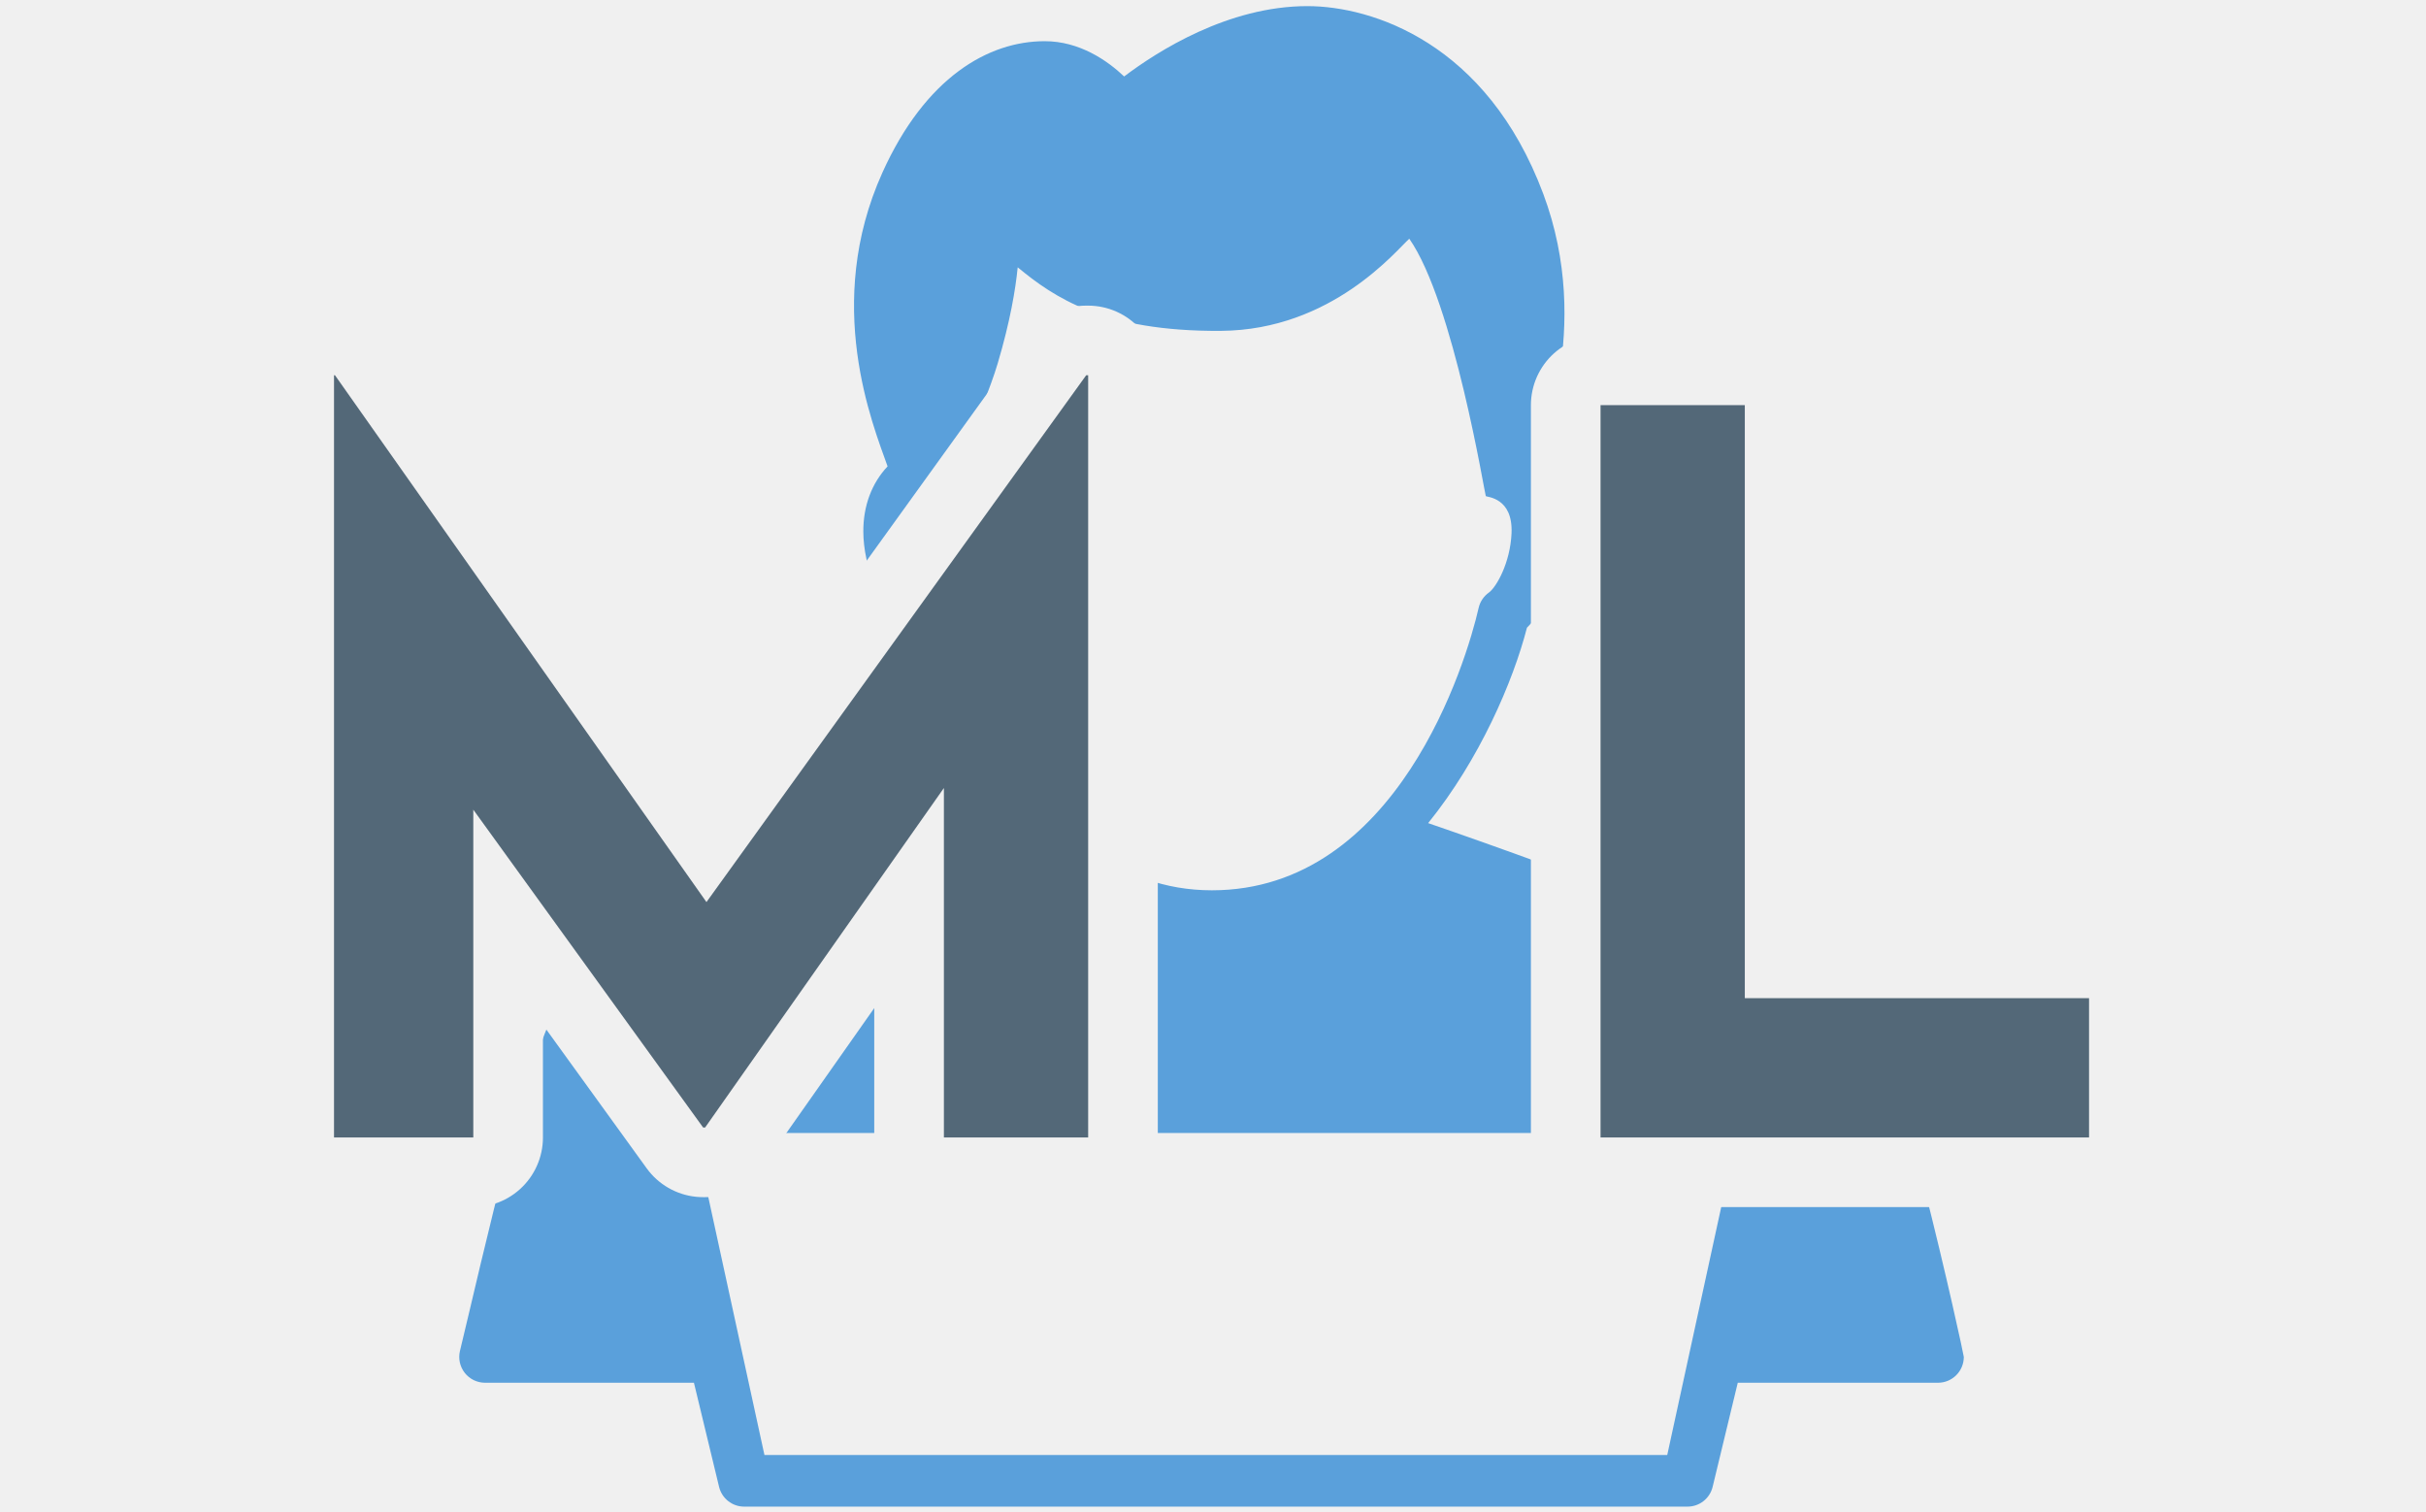
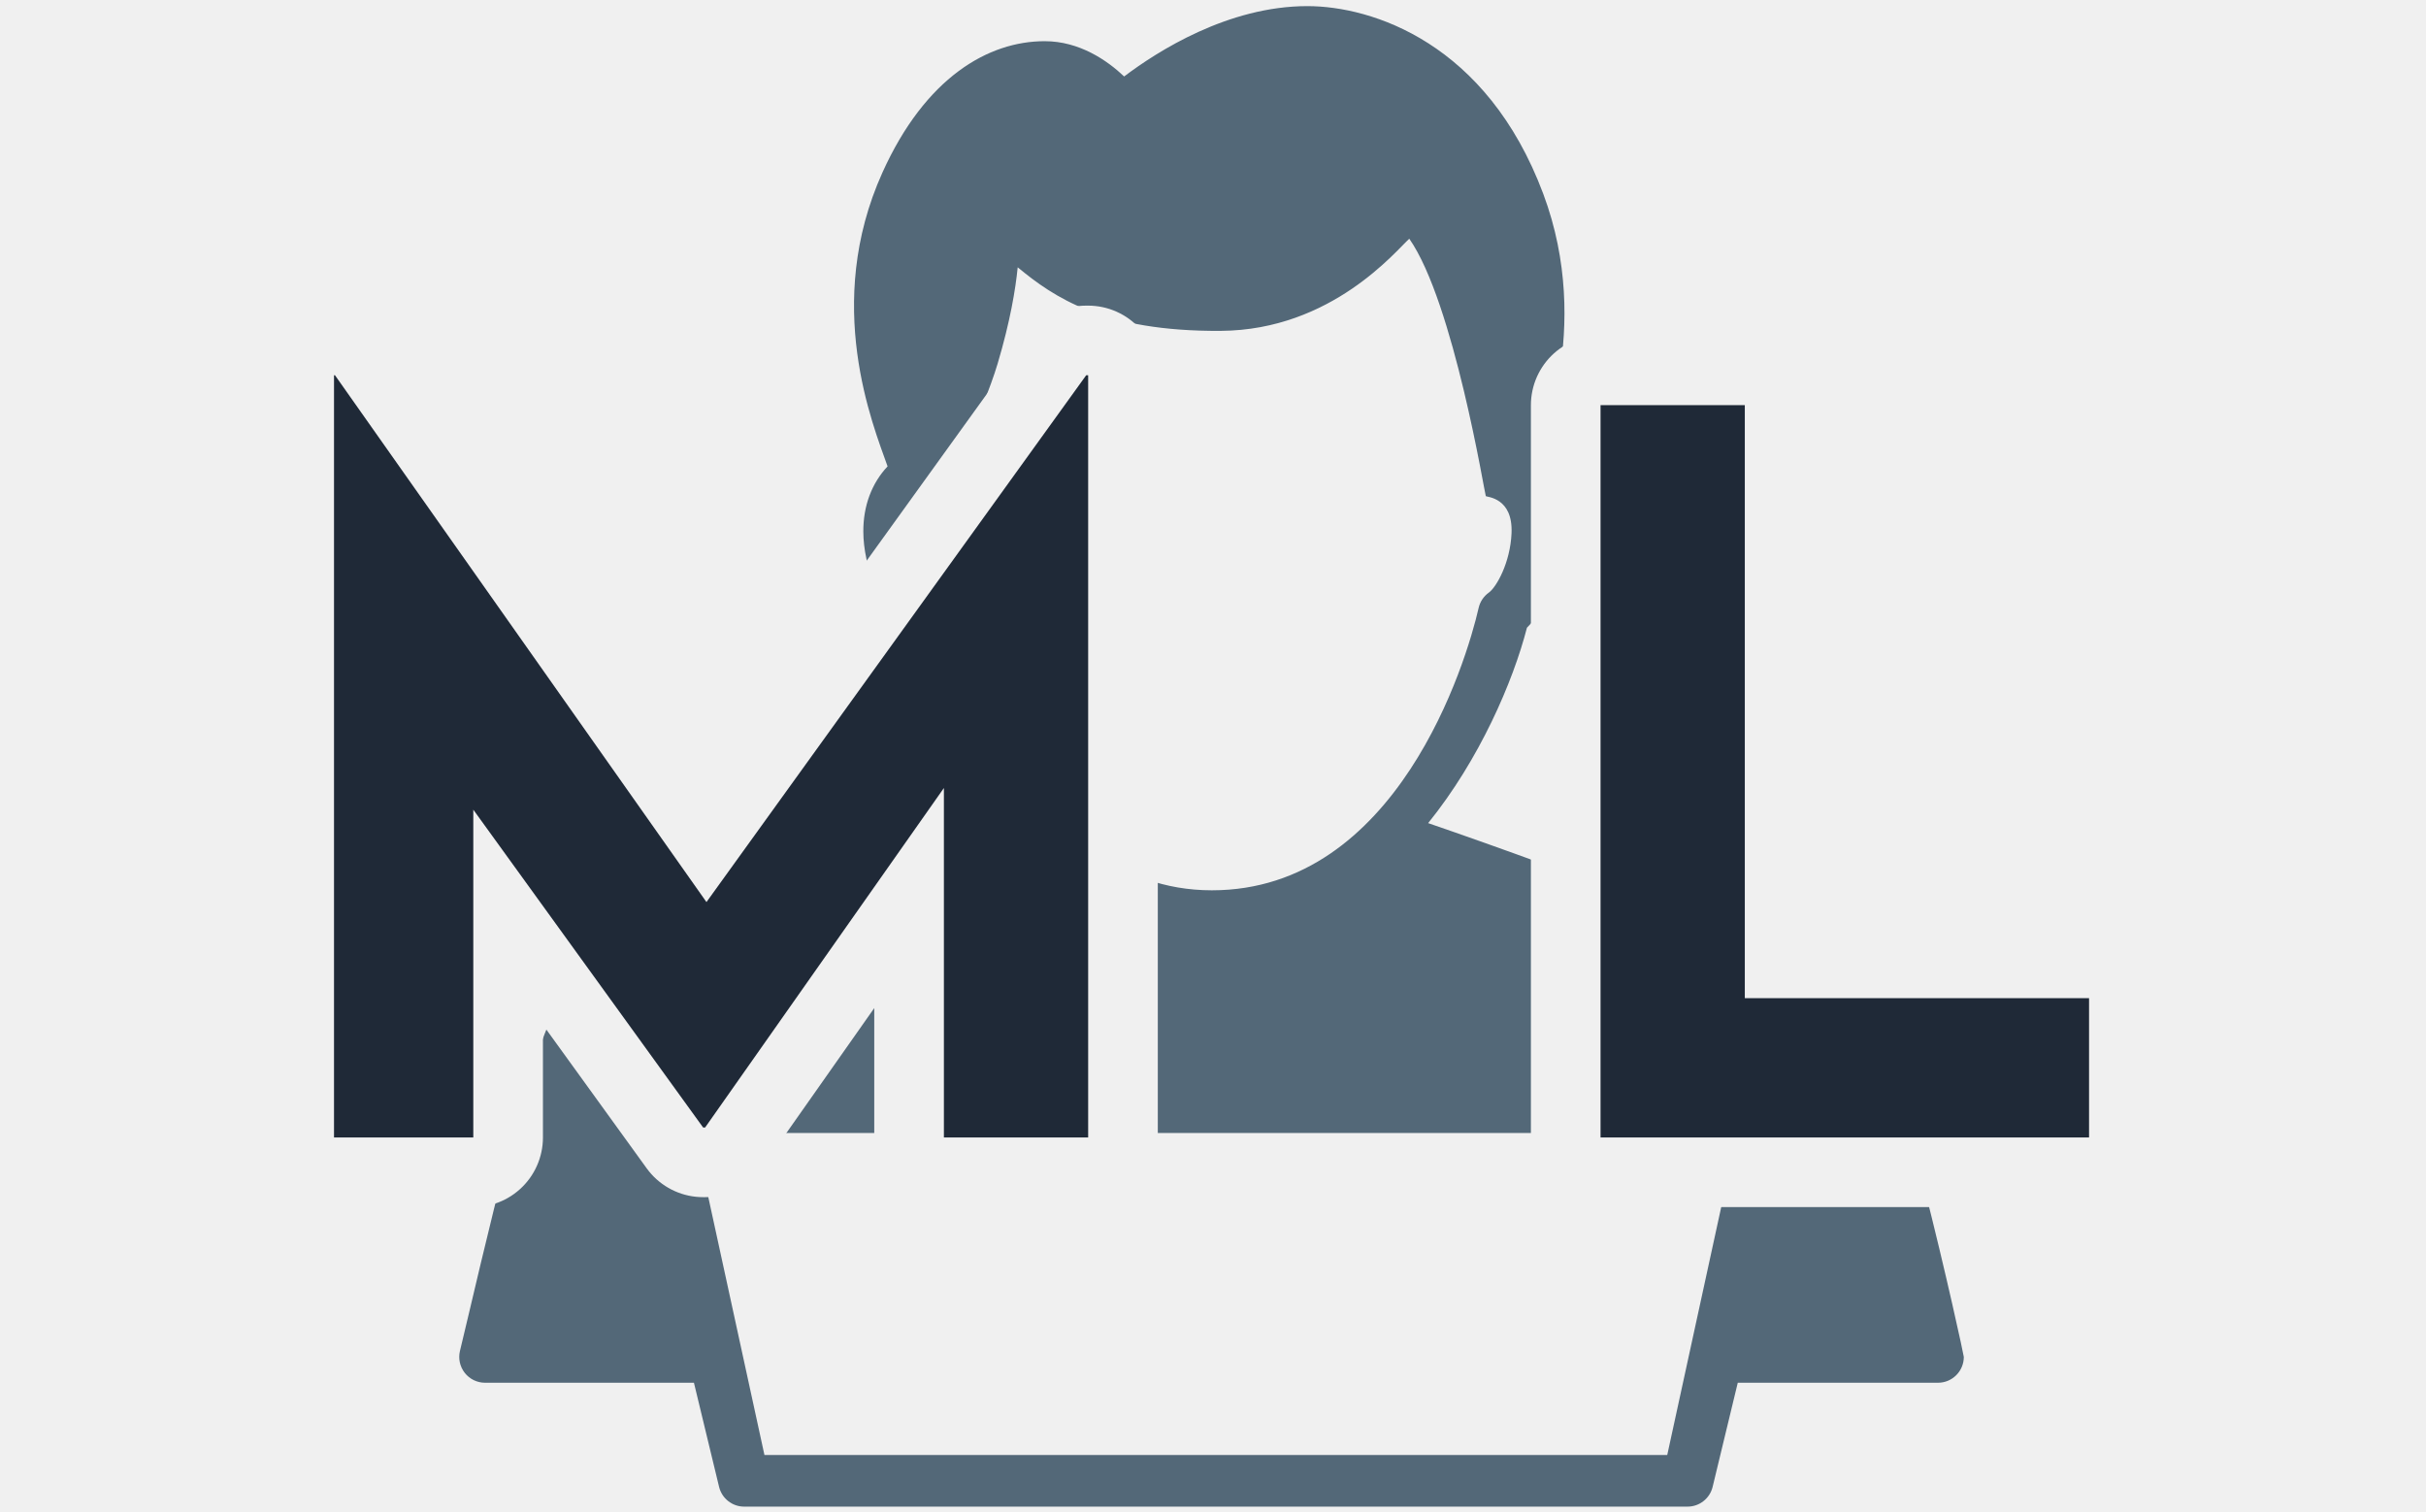
<svg xmlns="http://www.w3.org/2000/svg" version="1.1" width="1000" height="623" viewBox="0 0 1000 623">
  <g transform="matrix(1,0,0,1,-0.6060606,0.2522267)">
    <svg viewBox="0 0 396 247" data-background-color="#ffffff" preserveAspectRatio="xMidYMid meet" height="623" width="1000">
      <g id="tight-bounds" transform="matrix(1,0,0,1,0.24,-0.1)">
        <svg viewBox="0 0 395.52 247.2" height="247.2" width="395.52">
          <g>
            <svg />
          </g>
          <g>
            <svg viewBox="0 0 395.52 247.2" height="247.2" width="395.52">
-               <mask id="17ba5cff-8eee-48cb-b826-21e92111df50">
+               <mask id="32673b81-3533-46f8-bb38-c702215cacba">
                <rect width="640" height="400" fill="white" />
                <g transform="matrix(1,0,0,1,39.552,48.31825)">
                  <svg viewBox="0 0 316.416 150.563" height="150.563" width="316.416">
                    <g>
                      <svg viewBox="0 0 316.416 150.563" height="150.563" width="316.416">
                        <g>
                          <svg viewBox="0 0 316.416 150.563" height="150.563" width="316.416">
                            <g>
                              <svg viewBox="0 0 316.416 150.563" height="150.563" width="316.416">
-                                 <g id="SvgjsG1634">
-                                   <svg viewBox="0 0 316.416 150.563" height="150.563" width="316.416" id="SvgjsSvg1633">
+                                 <g id="SvgjsG1259">
+                                   <svg viewBox="0 0 316.416 150.563" height="150.563" width="316.416" id="SvgjsSvg1258">
                                    <g>
                                      <svg viewBox="0 0 316.416 150.563" height="150.563" width="316.416">
                                        <g transform="matrix(1,0,0,1,0,0)">
-                                           <svg width="316.416" viewBox="0.75 -42.3 96.2 46.3" height="150.563" data-palette-color="#536878">
-                                             <path d="M11.75 0L4.75 0 4.75-38.3 4.8-38.3 25.25-9.3 22.15-10 42.55-38.3 42.65-38.3 42.65 0 35.4 0 35.4-21.95 35.85-18.2 23.4-0.5 23.3-0.5 10.5-18.2 11.75-21.65 11.75 0ZM68.4 0L68.4-36.8 75.65-36.8 75.65-7 92.95-7 92.95 0 68.4 0Z" opacity="1" transform="matrix(1,0,0,1,0,0)" fill="black" class="wordmark-text-0" id="SvgjsPath1632" stroke-width="7" stroke="black" stroke-linejoin="round" />
+                                           <svg width="316.416" viewBox="0.75 -42.3 96.2 46.3" height="150.563" data-palette-color="#1f2937">
+                                             <path d="M11.75 0L4.75 0 4.75-38.3 4.8-38.3 25.25-9.3 22.15-10 42.55-38.3 42.65-38.3 42.65 0 35.4 0 35.4-21.95 35.85-18.2 23.4-0.5 23.3-0.5 10.5-18.2 11.75-21.65 11.75 0ZM68.4 0L68.4-36.8 75.65-36.8 75.65-7 92.95-7 92.95 0 68.4 0Z" opacity="1" transform="matrix(1,0,0,1,0,0)" fill="black" class="wordmark-text-0" id="SvgjsPath1257" stroke-width="7" stroke="black" stroke-linejoin="round" />
                                          </svg>
                                        </g>
                                      </svg>
                                    </g>
                                  </svg>
                                </g>
                              </svg>
                            </g>
                          </svg>
                        </g>
                      </svg>
                    </g>
                  </svg>
                </g>
              </mask>
              <g transform="matrix(1,0,0,1,39.552,48.31825)">
                <svg viewBox="0 0 316.416 150.563" height="150.563" width="316.416">
                  <g>
                    <svg viewBox="0 0 316.416 150.563" height="150.563" width="316.416">
                      <g>
                        <svg viewBox="0 0 316.416 150.563" height="150.563" width="316.416">
                          <g>
                            <svg viewBox="0 0 316.416 150.563" height="150.563" width="316.416">
                              <g id="textblocktransform">
                                <svg viewBox="0 0 316.416 150.563" height="150.563" width="316.416" id="textblock">
                                  <g>
                                    <svg viewBox="0 0 316.416 150.563" height="150.563" width="316.416">
                                      <g transform="matrix(1,0,0,1,0,0)">
-                                         <svg width="316.416" viewBox="0.75 -42.3 96.2 46.3" height="150.563" data-palette-color="#536878">
-                                           <path d="M11.75 0L4.75 0 4.75-38.3 4.8-38.3 25.25-9.3 22.15-10 42.55-38.3 42.65-38.3 42.65 0 35.4 0 35.4-21.95 35.85-18.2 23.4-0.5 23.3-0.5 10.5-18.2 11.75-21.65 11.75 0ZM68.4 0L68.4-36.8 75.65-36.8 75.65-7 92.95-7 92.95 0 68.4 0Z" opacity="1" transform="matrix(1,0,0,1,0,0)" fill="#536878" class="wordmark-text-0" data-fill-palette-color="primary" id="text-0" />
+                                         <svg width="316.416" viewBox="0.75 -42.3 96.2 46.3" height="150.563" data-palette-color="#1f2937">
+                                           <path d="M11.75 0L4.75 0 4.75-38.3 4.8-38.3 25.25-9.3 22.15-10 42.55-38.3 42.65-38.3 42.65 0 35.4 0 35.4-21.95 35.85-18.2 23.4-0.5 23.3-0.5 10.5-18.2 11.75-21.65 11.75 0ZM68.4 0L68.4-36.8 75.65-36.8 75.65-7 92.95-7 92.95 0 68.4 0Z" opacity="1" transform="matrix(1,0,0,1,0,0)" fill="#1f2937" class="wordmark-text-0" data-fill-palette-color="primary" id="text-0" />
                                        </svg>
                                      </g>
                                    </svg>
                                  </g>
                                </svg>
                              </g>
                            </svg>
                          </g>
                        </svg>
                      </g>
                    </svg>
                  </g>
                </svg>
              </g>
-               <g mask="url(#17ba5cff-8eee-48cb-b826-21e92111df50)">
-                 <g transform="matrix(2.791407, 0, 0, 2.791407, 74.81809, 1)">
+               <g mask="url(#32673b81-3533-46f8-bb38-c702215cacba)">
+                 <g transform="matrix(2.791407, 0, 0, 2.791407, 74.8181, 1)">
                  <svg version="1.1" x="0" y="0" viewBox="5.958 6.08 88.086 87.841" enable-background="new 0 0 100 100" xml:space="preserve" height="87.841" width="88.086" class="icon-none" data-fill-palette-color="accent" id="none">
-                     <path d="M87.921 64.017c-1.854-1.63-17.356-7.408-25.238-10.109 3.012-3.726 4.971-8.288 5.784-11.438 1.18-1.17 2.043-3.33 2.118-5.423 0.064-1.801-0.465-3.362-1.501-4.468 0.006-0.536 3.317-7.547 0.336-15.516C66.111 8.218 59.389 6.08 55.611 6.08c-4.634 0-8.772 2.64-10.726 4.118-0.989-0.935-2.609-2.065-4.653-2.065-3.293 0-6.983 2.111-9.502 7.698-3.466 7.691-0.566 14.727 0.305 17.193-0.927 0.987-1.425 2.306-1.42 3.814 0.006 2.079 1.004 4.436 2.349 5.687 0.552 2.109 2.108 7.061 5.408 11.383-16.008 6.026-24.514 9.463-25.291 10.22-1.808 1.76-4.854 15.645-6.08 20.673-0.11 0.45-0.006 0.926 0.28 1.291 0.287 0.365 0.724 0.577 1.188 0.577h12.229l1.472 6.095c0.164 0.679 0.771 1.157 1.468 1.157H77.87c0.698 0 1.305-0.478 1.468-1.156l1.472-6.096h11.703c0.007 0 0.013 0 0.02 0 0.835 0 1.511-0.677 1.511-1.511C94.044 84.976 89.842 65.705 87.921 64.017zM34.775 41.32c-0.088-0.364-0.307-0.683-0.616-0.894-0.604-0.413-1.524-2.058-1.524-3.597 0-2.019 1.304-2.066 1.304-2.066 0.307-0.028 2.688-4.897 3.539-7.753 0.737-2.474 1.049-4.361 1.175-5.639 2.111 1.744 5.034 3.768 11.894 3.72 6.507-0.046 10.276-4.721 11.031-5.394 2.606 3.724 4.423 14.985 4.48 15.066 0.046 0.067 1.597 0.063 1.507 2.175-0.073 1.728-0.887 3.16-1.331 3.477-0.302 0.215-0.514 0.535-0.596 0.897-0.714 3.15-4.751 16.529-15.618 16.529C38.942 57.841 35.193 43.058 34.775 41.32zM76.681 90.899H23.826l-4.104-18.849h61.063L76.681 90.899z" fill="#5aa0db" data-fill-palette-color="accent" />
+                     <path d="M87.921 64.017c-1.854-1.63-17.356-7.408-25.238-10.109 3.012-3.726 4.971-8.288 5.784-11.438 1.18-1.17 2.043-3.33 2.118-5.423 0.064-1.801-0.465-3.362-1.501-4.468 0.006-0.536 3.317-7.547 0.336-15.516C66.111 8.218 59.389 6.08 55.611 6.08c-4.634 0-8.772 2.64-10.726 4.118-0.989-0.935-2.609-2.065-4.653-2.065-3.293 0-6.983 2.111-9.502 7.698-3.466 7.691-0.566 14.727 0.305 17.193-0.927 0.987-1.425 2.306-1.42 3.814 0.006 2.079 1.004 4.436 2.349 5.687 0.552 2.109 2.108 7.061 5.408 11.383-16.008 6.026-24.514 9.463-25.291 10.22-1.808 1.76-4.854 15.645-6.08 20.673-0.11 0.45-0.006 0.926 0.28 1.291 0.287 0.365 0.724 0.577 1.188 0.577h12.229l1.472 6.095c0.164 0.679 0.771 1.157 1.468 1.157H77.87c0.698 0 1.305-0.478 1.468-1.156l1.472-6.096h11.703c0.007 0 0.013 0 0.02 0 0.835 0 1.511-0.677 1.511-1.511C94.044 84.976 89.842 65.705 87.921 64.017zM34.775 41.32c-0.088-0.364-0.307-0.683-0.616-0.894-0.604-0.413-1.524-2.058-1.524-3.597 0-2.019 1.304-2.066 1.304-2.066 0.307-0.028 2.688-4.897 3.539-7.753 0.737-2.474 1.049-4.361 1.175-5.639 2.111 1.744 5.034 3.768 11.894 3.72 6.507-0.046 10.276-4.721 11.031-5.394 2.606 3.724 4.423 14.985 4.48 15.066 0.046 0.067 1.597 0.063 1.507 2.175-0.073 1.728-0.887 3.16-1.331 3.477-0.302 0.215-0.514 0.535-0.596 0.897-0.714 3.15-4.751 16.529-15.618 16.529C38.942 57.841 35.193 43.058 34.775 41.32zM76.681 90.899H23.826l-4.104-18.849h61.063L76.681 90.899z" fill="#536878" data-fill-palette-color="accent" />
                  </svg>
                </g>
              </g>
            </svg>
          </g>
          <defs />
        </svg>
        <rect width="395.52" height="247.2" fill="none" stroke="none" visibility="hidden" />
      </g>
    </svg>
  </g>
</svg>
